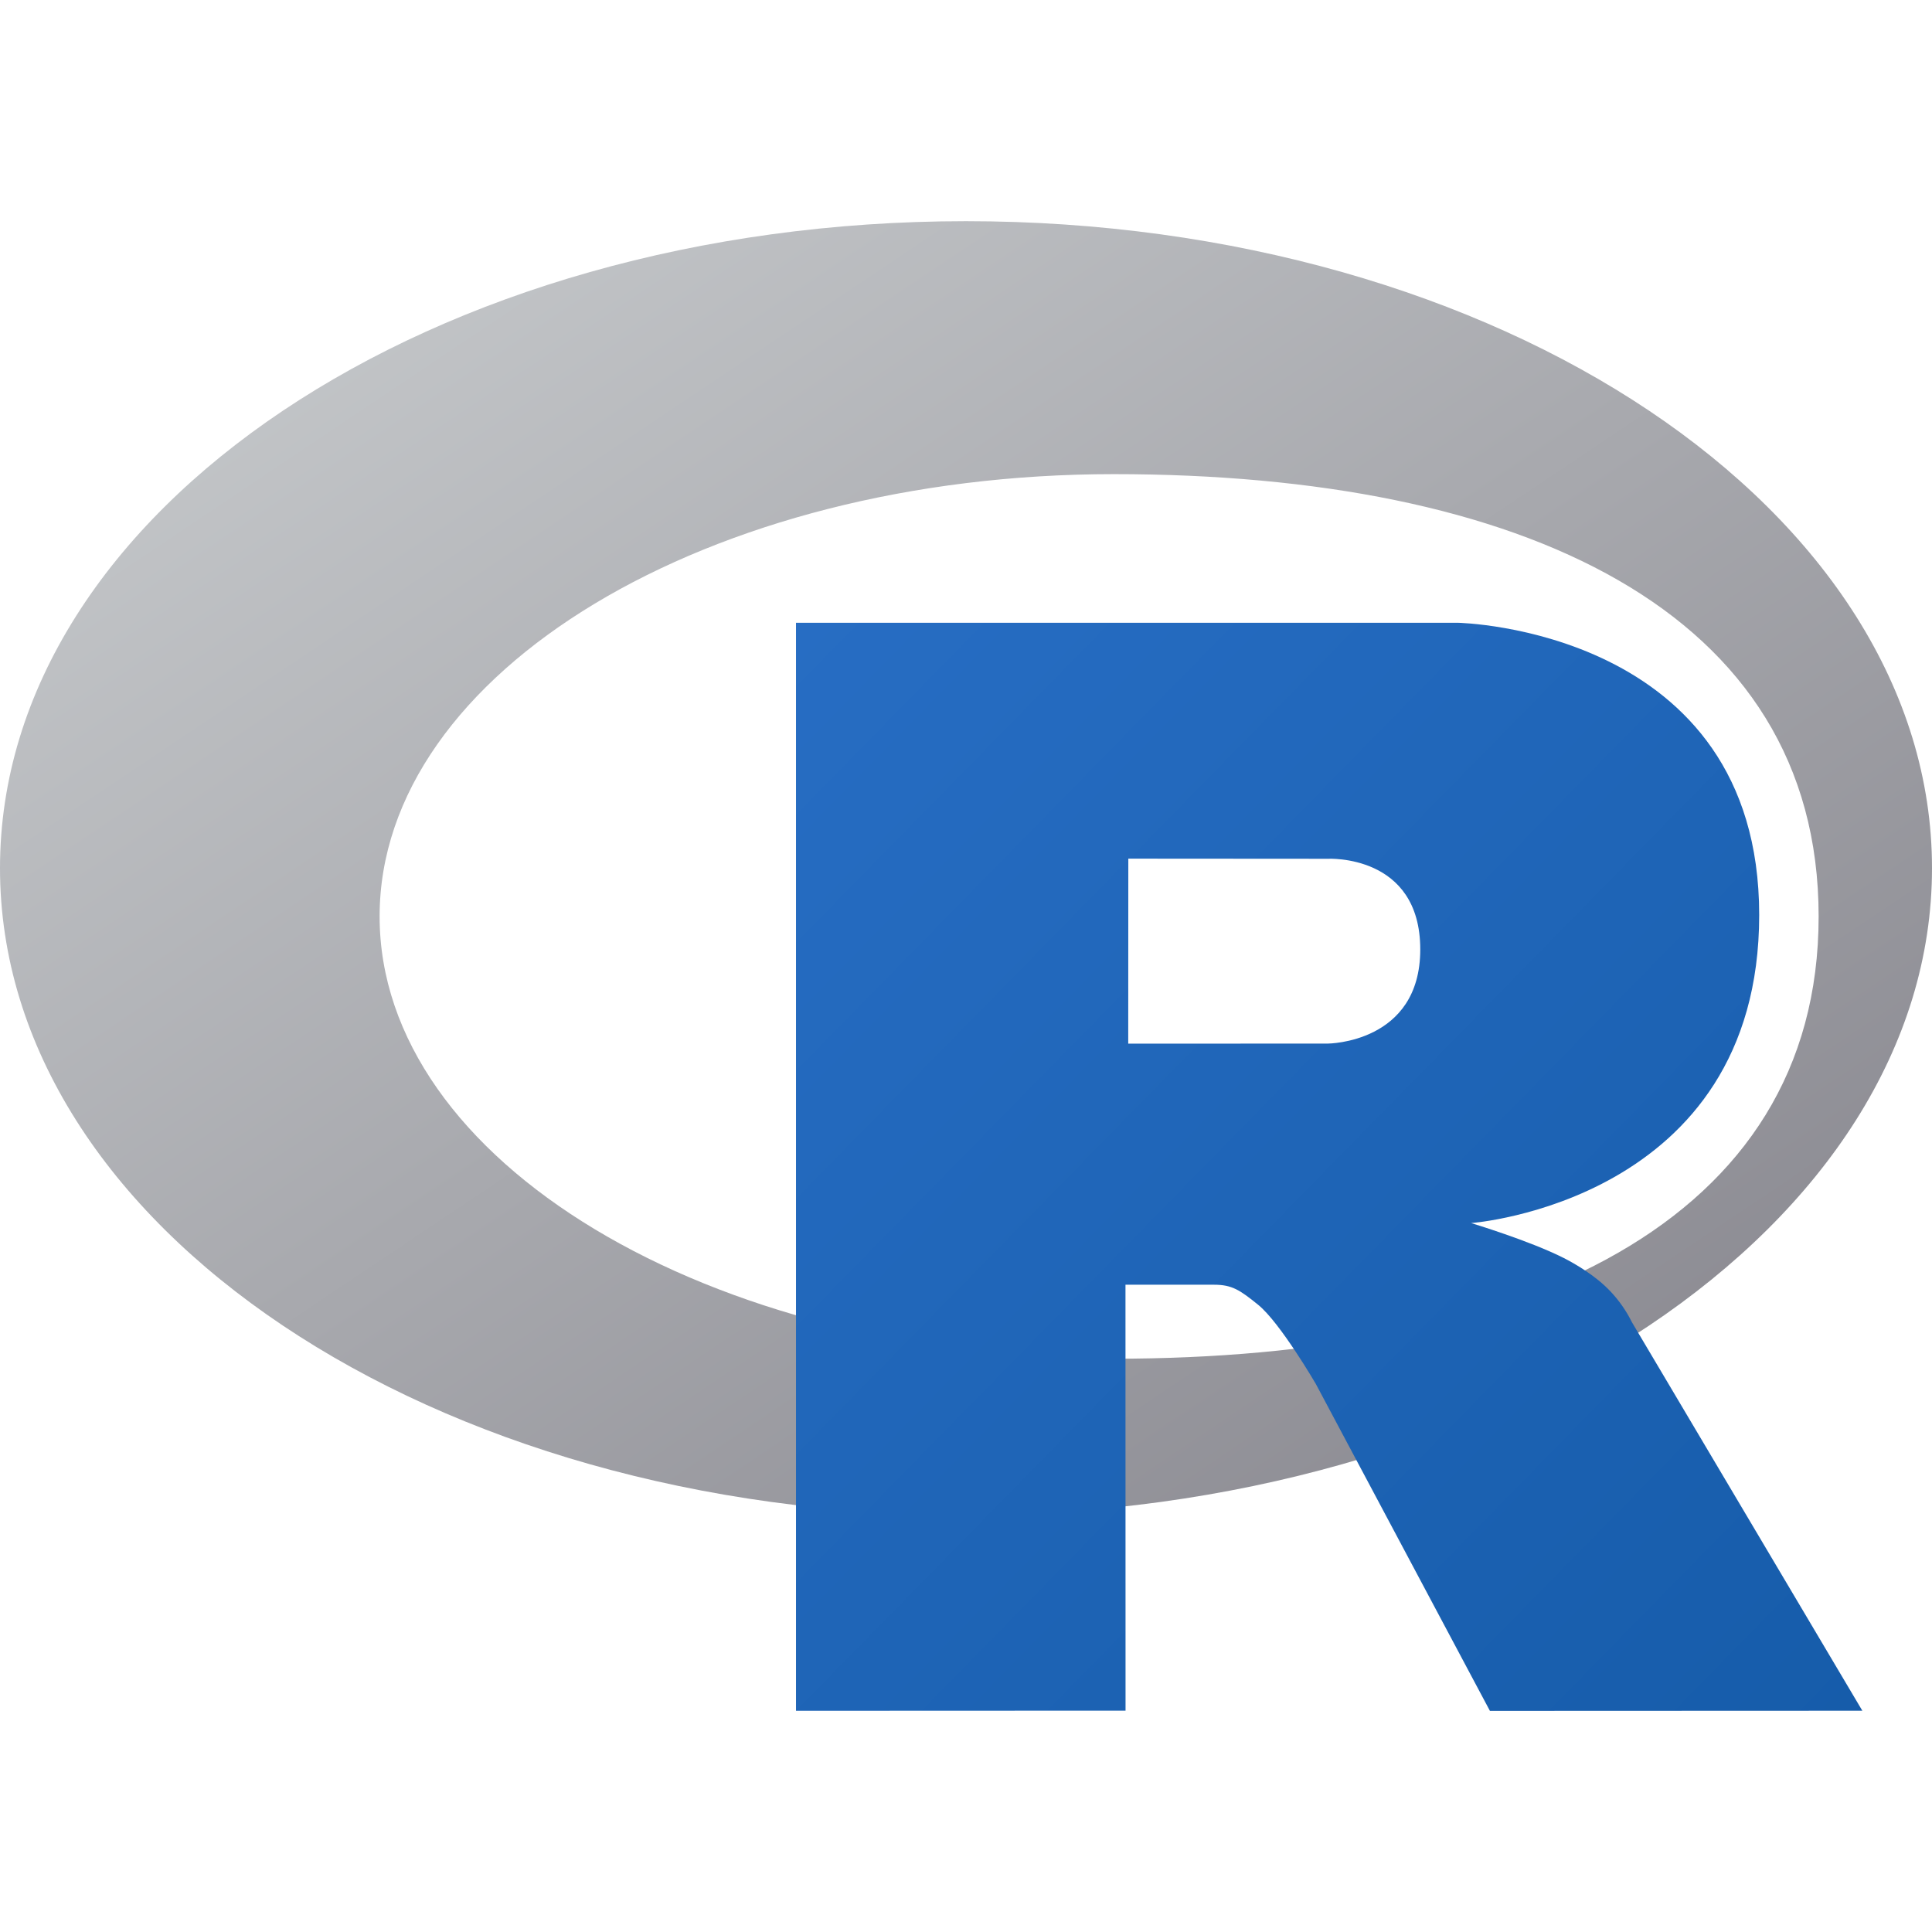
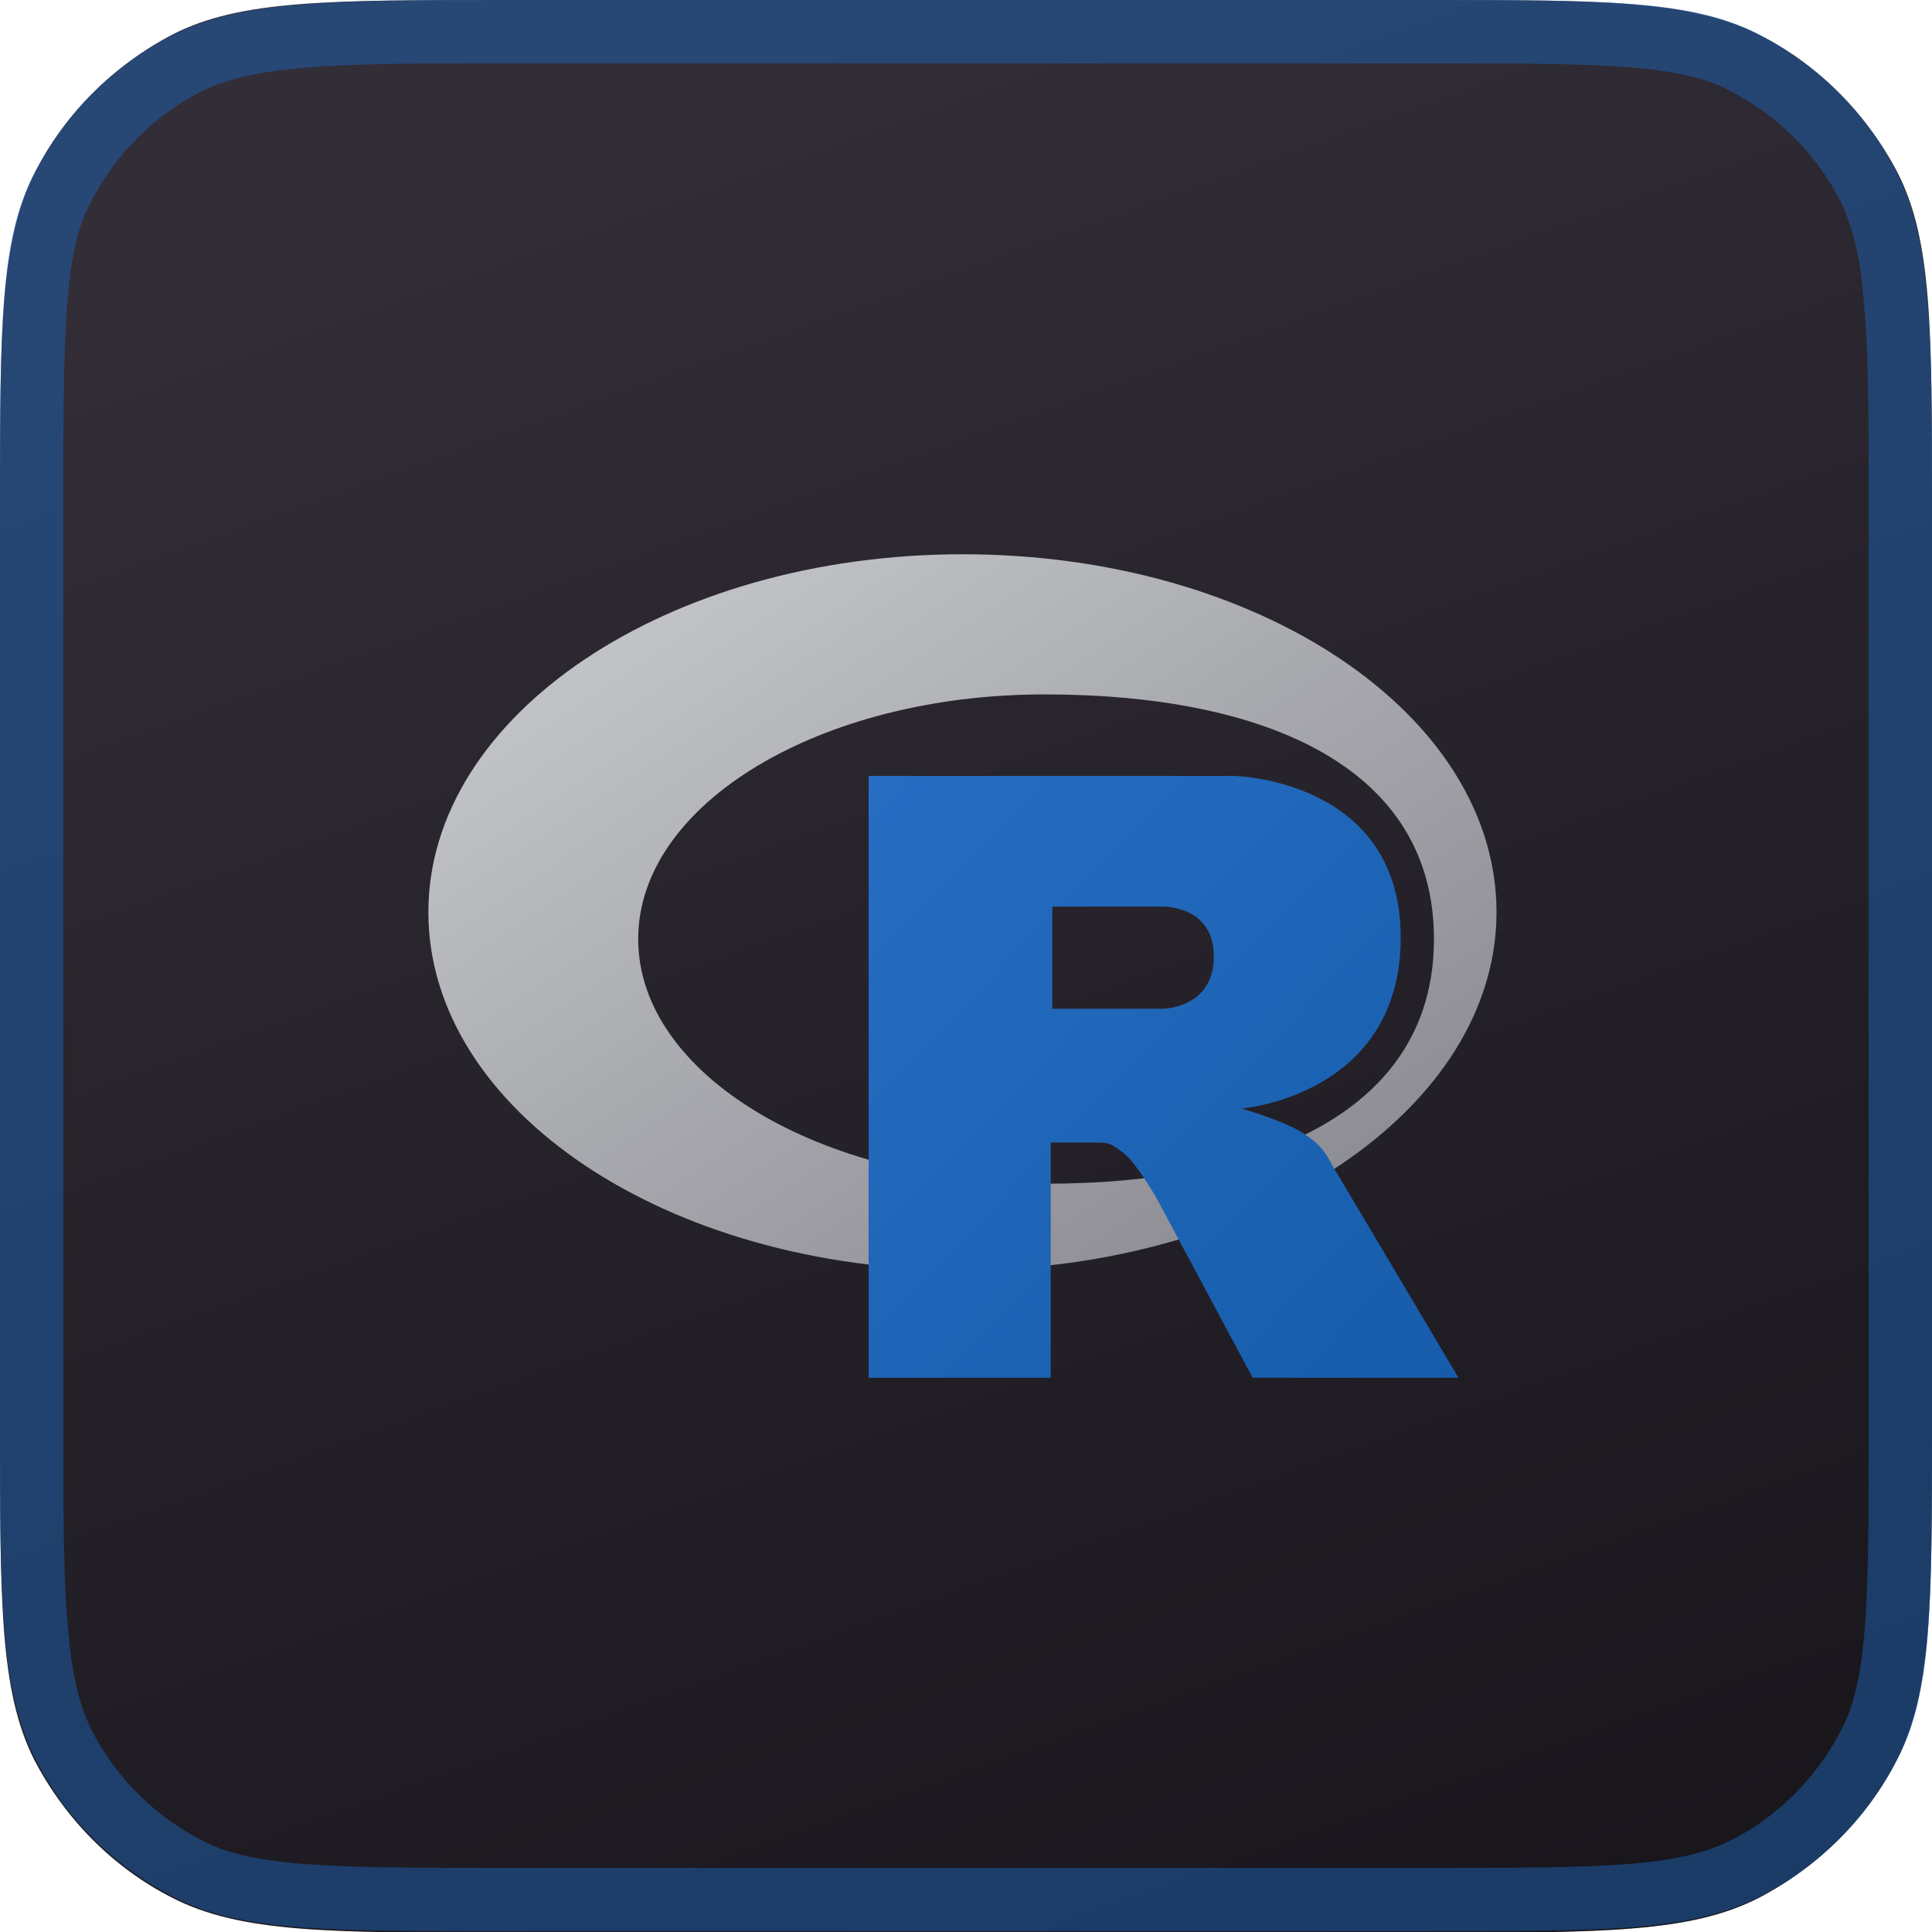
- <svg xmlns="http://www.w3.org/2000/svg" preserveAspectRatio="xMidYMid" viewBox="0 0 128 128">
-   <defs>
-     <linearGradient id="r-original-a" x1=".741" x2="590.86" y1="3.666" y2="593.79" gradientTransform="matrix(.2169 0 0 .14527 -.16 14.112)" gradientUnits="userSpaceOnUse">
-       <stop stop-color="#cbced0" offset="0" />
-       <stop stop-color="#84838b" offset="1" />
+ <svg xmlns="http://www.w3.org/2000/svg" version="1.1" id="Layer_1" x="0px" y="0px" viewBox="0 0 244 244" style="enable-background:new 0 0 244 244;" xml:space="preserve">
+   <style type="text/css">
+ 	.st0{fill:url(#SVGID_1_);}
+ 	.st1{fill:url(#SVGID_00000176724658337731490190000009982904227299052181_);}
+ 	.st2{fill:none;stroke:#1C62B3;stroke-width:8;stroke-opacity:0.5;}
+ 	.st3{fill-rule:evenodd;clip-rule:evenodd;fill:url(#SVGID_00000031172524381389235480000013001664537880144262_);}
+ 	.st4{fill-rule:evenodd;clip-rule:evenodd;fill:url(#SVGID_00000019672426713420092230000007670940342887634360_);}
+ </style>
+   <g>
+     <linearGradient id="SVGID_1_" gradientUnits="userSpaceOnUse" x1="87.459" y1="246.548" x2="164.274" y2="14.042" gradientTransform="matrix(1 0 0 -1 0 264)">
+       <stop offset="0" style="stop-color:#FFFFFF" />
+       <stop offset="1" style="stop-color:#D7D7D7" />
    </linearGradient>
-     <linearGradient id="r-original-b" x1="301.03" x2="703.07" y1="151.4" y2="553.44" gradientTransform="matrix(.17572 0 0 .17931 -.16 14.112)" gradientUnits="userSpaceOnUse">
-       <stop stop-color="#276dc3" offset="0" />
-       <stop stop-color="#165caa" offset="1" />
+     <path class="st0" d="M0,64c0-22.4,0-33.6,4.4-42.2c3.8-7.5,10-13.6,17.5-17.5C30.4,0,41.6,0,64,0h116c22.4,0,33.6,0,42.2,4.4   c7.5,3.8,13.6,10,17.5,17.5C244,30.4,244,41.6,244,64v116c0,22.4,0,33.6-4.4,42.2c-3.8,7.5-10,13.6-17.5,17.5   c-8.6,4.4-19.8,4.4-42.2,4.4H64c-22.4,0-33.6,0-42.2-4.4c-7.5-3.8-13.6-10-17.5-17.5C0,213.6,0,202.4,0,180V64z" />
+     <linearGradient id="SVGID_00000128447224643713652700000002554689626916983937_" gradientUnits="userSpaceOnUse" x1="82.151" y1="253.503" x2="170.919" y2="5.118" gradientTransform="matrix(1 0 0 -1 0 264)">
+       <stop offset="0" style="stop-color:#322D37" />
+       <stop offset="1" style="stop-color:#18151B" />
    </linearGradient>
-   </defs>
-   <path d="M64 100.38c-35.346 0-64-19.19-64-42.863 0-23.672 28.654-42.863 64-42.863s64 19.19 64 42.863c0 23.672-28.654 42.863-64 42.863zm9.796-68.967c-26.866 0-48.646 13.119-48.646 29.303 0 16.183 21.78 29.303 48.646 29.303s46.693-8.97 46.693-29.303c0-20.327-19.827-29.303-46.693-29.303z" fill="url(#r-original-a)" fill-rule="evenodd" />
-   <path d="M97.469 81.033s3.874 1.169 6.124 2.308c.78.395 2.132 1.183 3.106 2.219a8.388 8.388 0 011.42 2.04l15.266 25.74-24.674.01-11.537-21.666s-2.363-4.06-3.817-5.237c-1.213-.982-1.73-1.331-2.929-1.331h-5.862l.004 28.219-21.833.009V41.26h43.844s19.97.36 19.97 19.359c0 18.999-19.082 20.413-19.082 20.413zm-9.497-24.137l-13.218-.009-.006 12.258 13.224-.005s6.124-.019 6.124-6.235c0-6.34-6.124-6.009-6.124-6.009z" fill="url(#r-original-b)" fill-rule="evenodd" />
+     <path style="fill:url(#SVGID_00000128447224643713652700000002554689626916983937_);" d="M0,64c0-22.4,0-33.6,4.4-42.2   c3.8-7.5,10-13.6,17.5-17.5C30.4,0,41.6,0,64,0h116c22.4,0,33.6,0,42.2,4.4c7.5,3.8,13.6,10,17.5,17.5C244,30.4,244,41.6,244,64   v116c0,22.4,0,33.6-4.4,42.2c-3.8,7.5-10,13.6-17.5,17.5c-8.6,4.4-19.8,4.4-42.2,4.4H64c-22.4,0-33.6,0-42.2-4.4   c-7.5-3.8-13.6-10-17.5-17.5C0,213.6,0,202.4,0,180V64z" />
+     <path class="st2" d="M4,64c0-11.3,0-19.5,0.5-25.9c0.5-6.4,1.5-10.8,3.4-14.4c3.5-6.8,9-12.3,15.7-15.7c3.6-1.8,8-2.9,14.4-3.4   C44.5,4,52.7,4,64,4h116c11.3,0,19.5,0,25.9,0.5c6.4,0.5,10.8,1.5,14.4,3.4c6.8,3.5,12.3,9,15.7,15.7c1.8,3.6,2.9,8,3.4,14.4   C240,44.5,240,52.7,240,64v116c0,11.3,0,19.5-0.5,25.9c-0.5,6.4-1.5,10.8-3.4,14.4c-3.5,6.8-9,12.3-15.7,15.7   c-3.6,1.8-8,2.9-14.4,3.4c-6.5,0.5-14.7,0.5-25.9,0.5H64c-11.3,0-19.5,0-25.9-0.5c-6.4-0.5-10.8-1.5-14.4-3.4   c-6.8-3.5-12.3-9-15.7-15.7c-1.8-3.6-2.9-8-3.4-14.4C4,199.5,4,191.3,4,180V64z" />
+   </g>
+   <linearGradient id="SVGID_00000074404646558848148870000008604855355272620435_" gradientUnits="userSpaceOnUse" x1="79.781" y1="211.178" x2="163.324" y2="86.438" gradientTransform="matrix(1 0 0 -1 0 264)">
+     <stop offset="0" style="stop-color:#CBCED0" />
+     <stop offset="1" style="stop-color:#84838B" />
+   </linearGradient>
+   <path style="fill-rule:evenodd;clip-rule:evenodd;fill:url(#SVGID_00000074404646558848148870000008604855355272620435_);" d="  M121.6,160.4c-37.3,0-67.5-20.2-67.5-45.2c0-24.9,30.2-45.2,67.5-45.2c37.3,0,67.4,20.2,67.4,45.2  C189,140.1,158.8,160.4,121.6,160.4z M131.9,87.7c-28.3,0-51.3,13.8-51.3,30.9c0,17.1,23,30.9,51.3,30.9s49.2-9.5,49.2-30.9  C181.1,97.1,160.2,87.7,131.9,87.7z" />
+   <linearGradient id="SVGID_00000147907937076074945960000014799177048343956377_" gradientUnits="userSpaceOnUse" x1="104.612" y1="160.089" x2="180.565" y2="85.654" gradientTransform="matrix(1 0 0 -1 0 264)">
+     <stop offset="0" style="stop-color:#276DC3" />
+     <stop offset="1" style="stop-color:#165CAA" />
+   </linearGradient>
+   <path style="fill-rule:evenodd;clip-rule:evenodd;fill:url(#SVGID_00000147907937076074945960000014799177048343956377_);" d="  M156.8,140c0,0,4.1,1.2,6.5,2.4c0.8,0.4,2.2,1.2,3.3,2.3c1,1.1,1.5,2.2,1.5,2.2l16.1,27.1l-26,0L146,151.2c0,0-2.5-4.3-4-5.5  c-1.3-1-1.8-1.4-3.1-1.4h-6.2l0,29.7l-23,0v-76h46.2c0,0,21,0.4,21,20.4S156.8,140,156.8,140z M146.8,114.5l-13.9,0l0,12.9l13.9,0  c0,0,6.5,0,6.5-6.6C153.3,114.3,146.8,114.5,146.8,114.5L146.8,114.5z" />
</svg>
